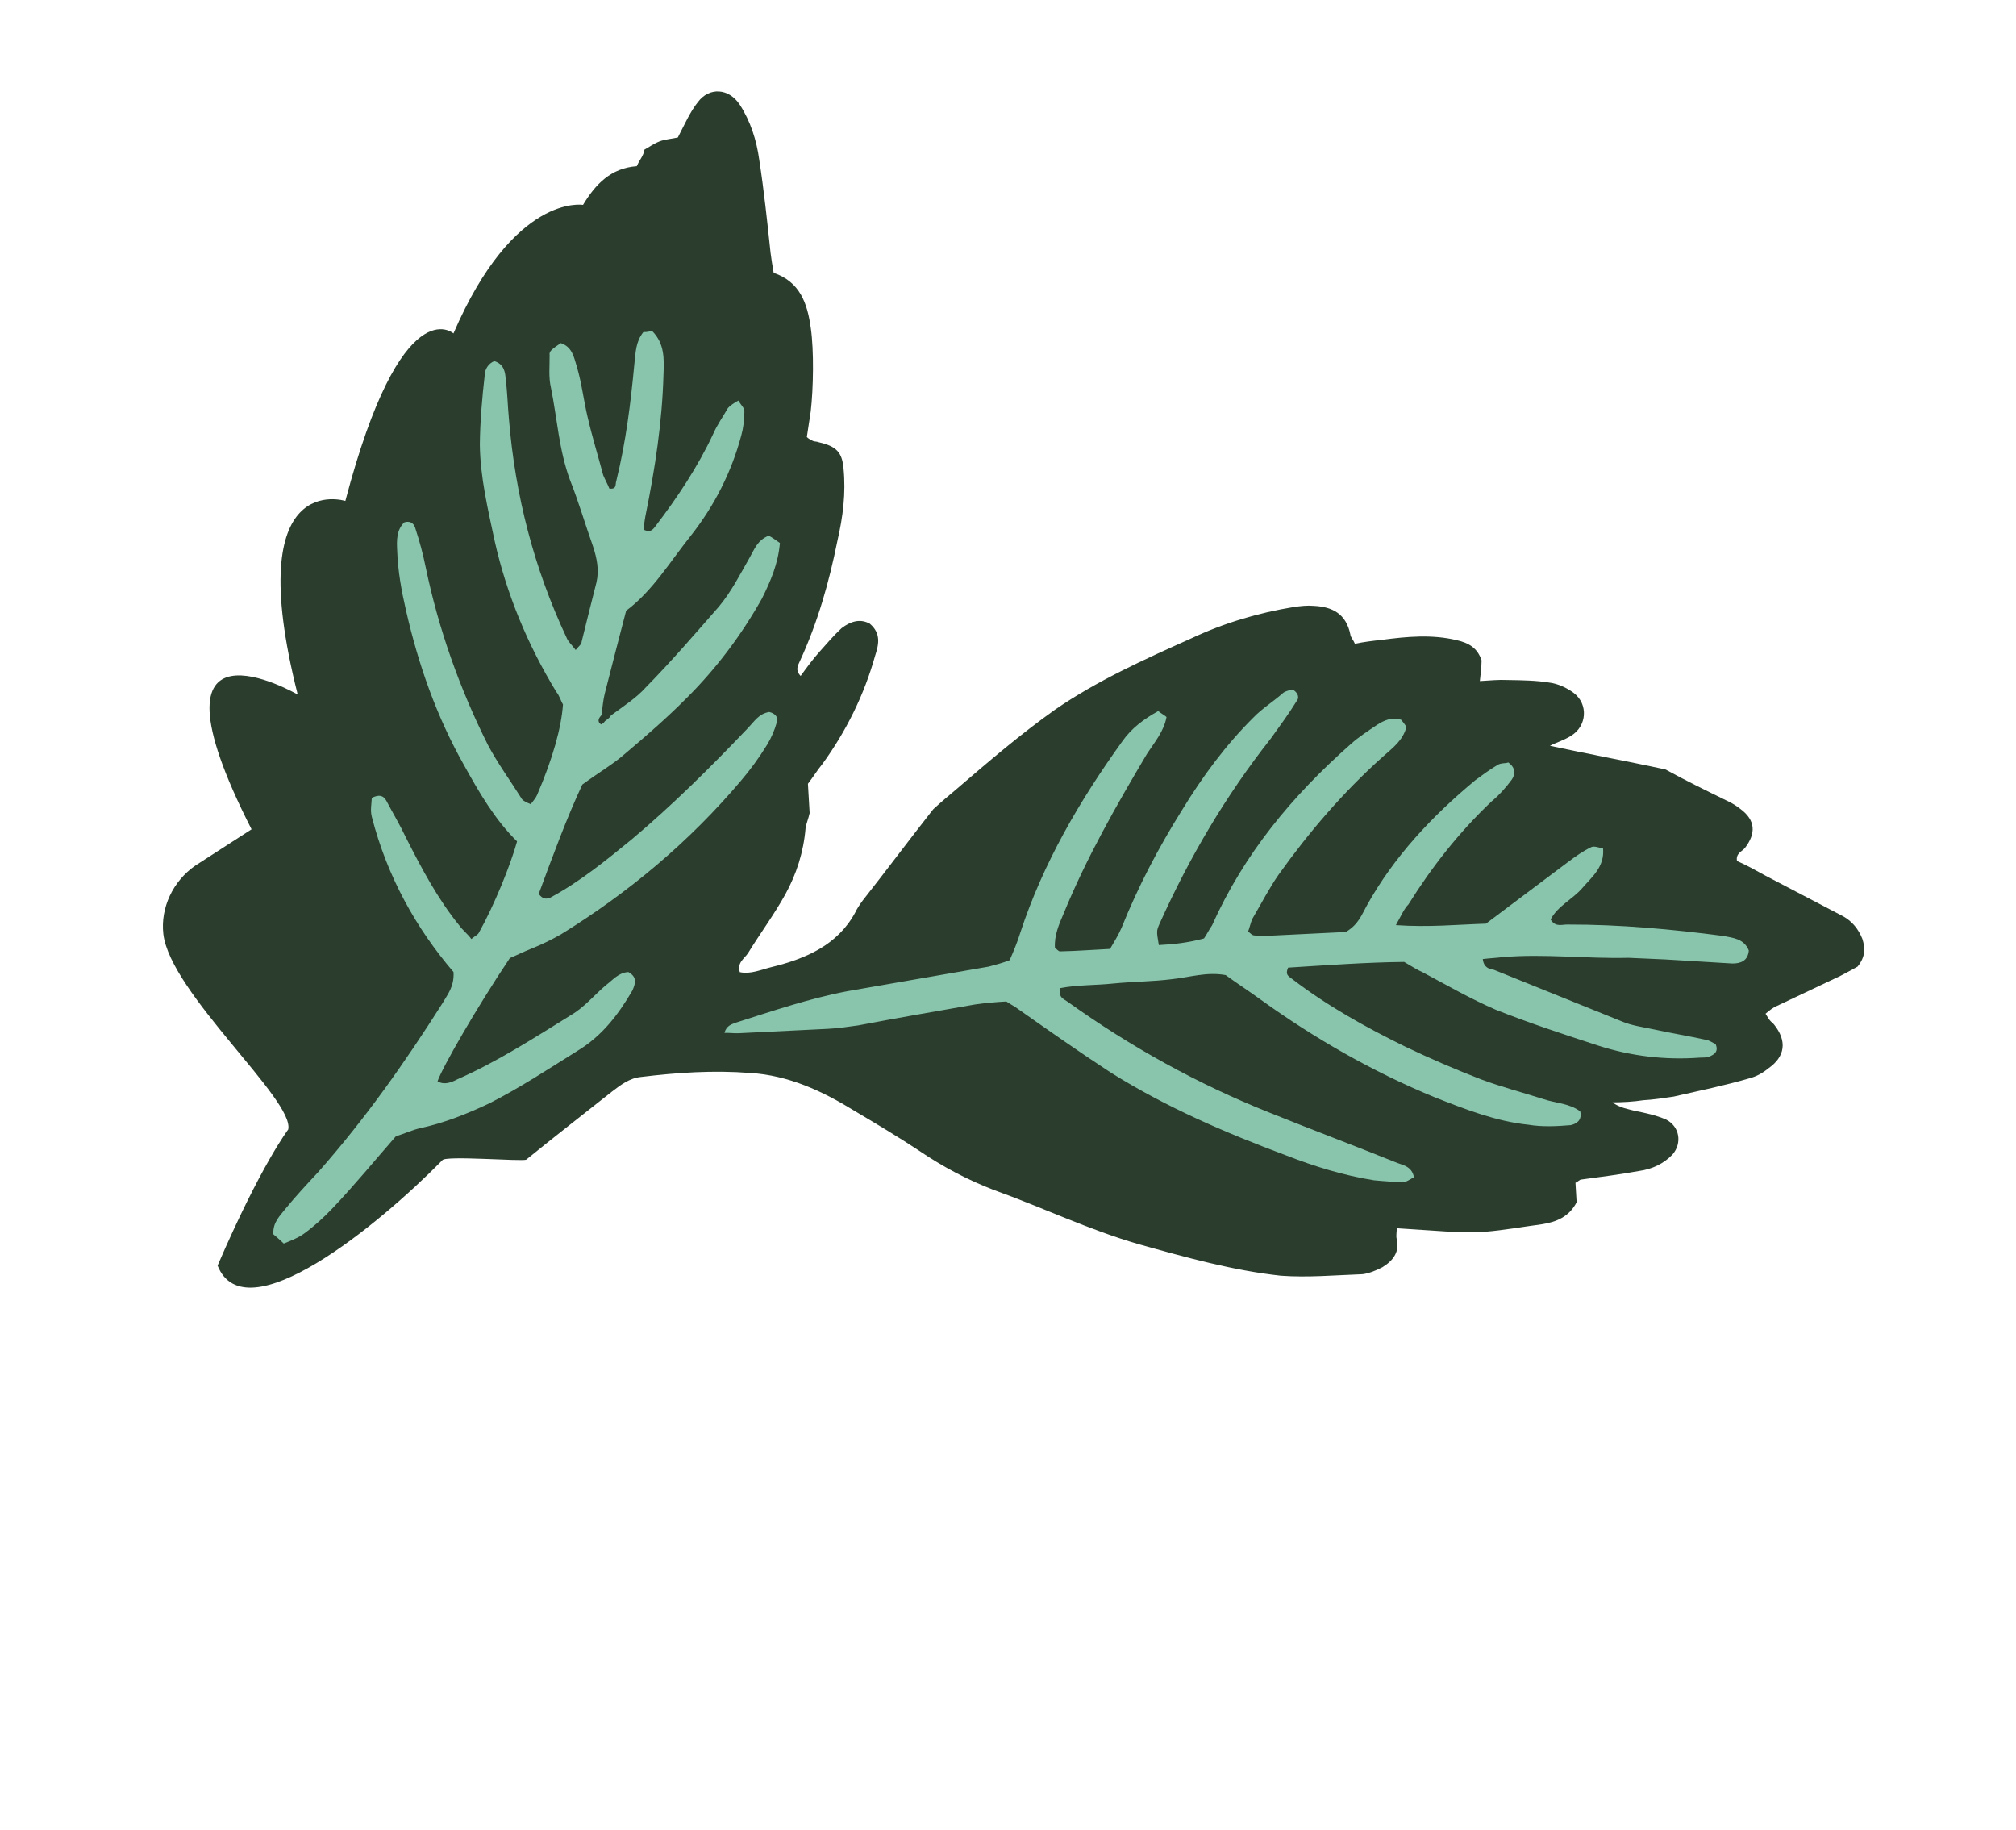
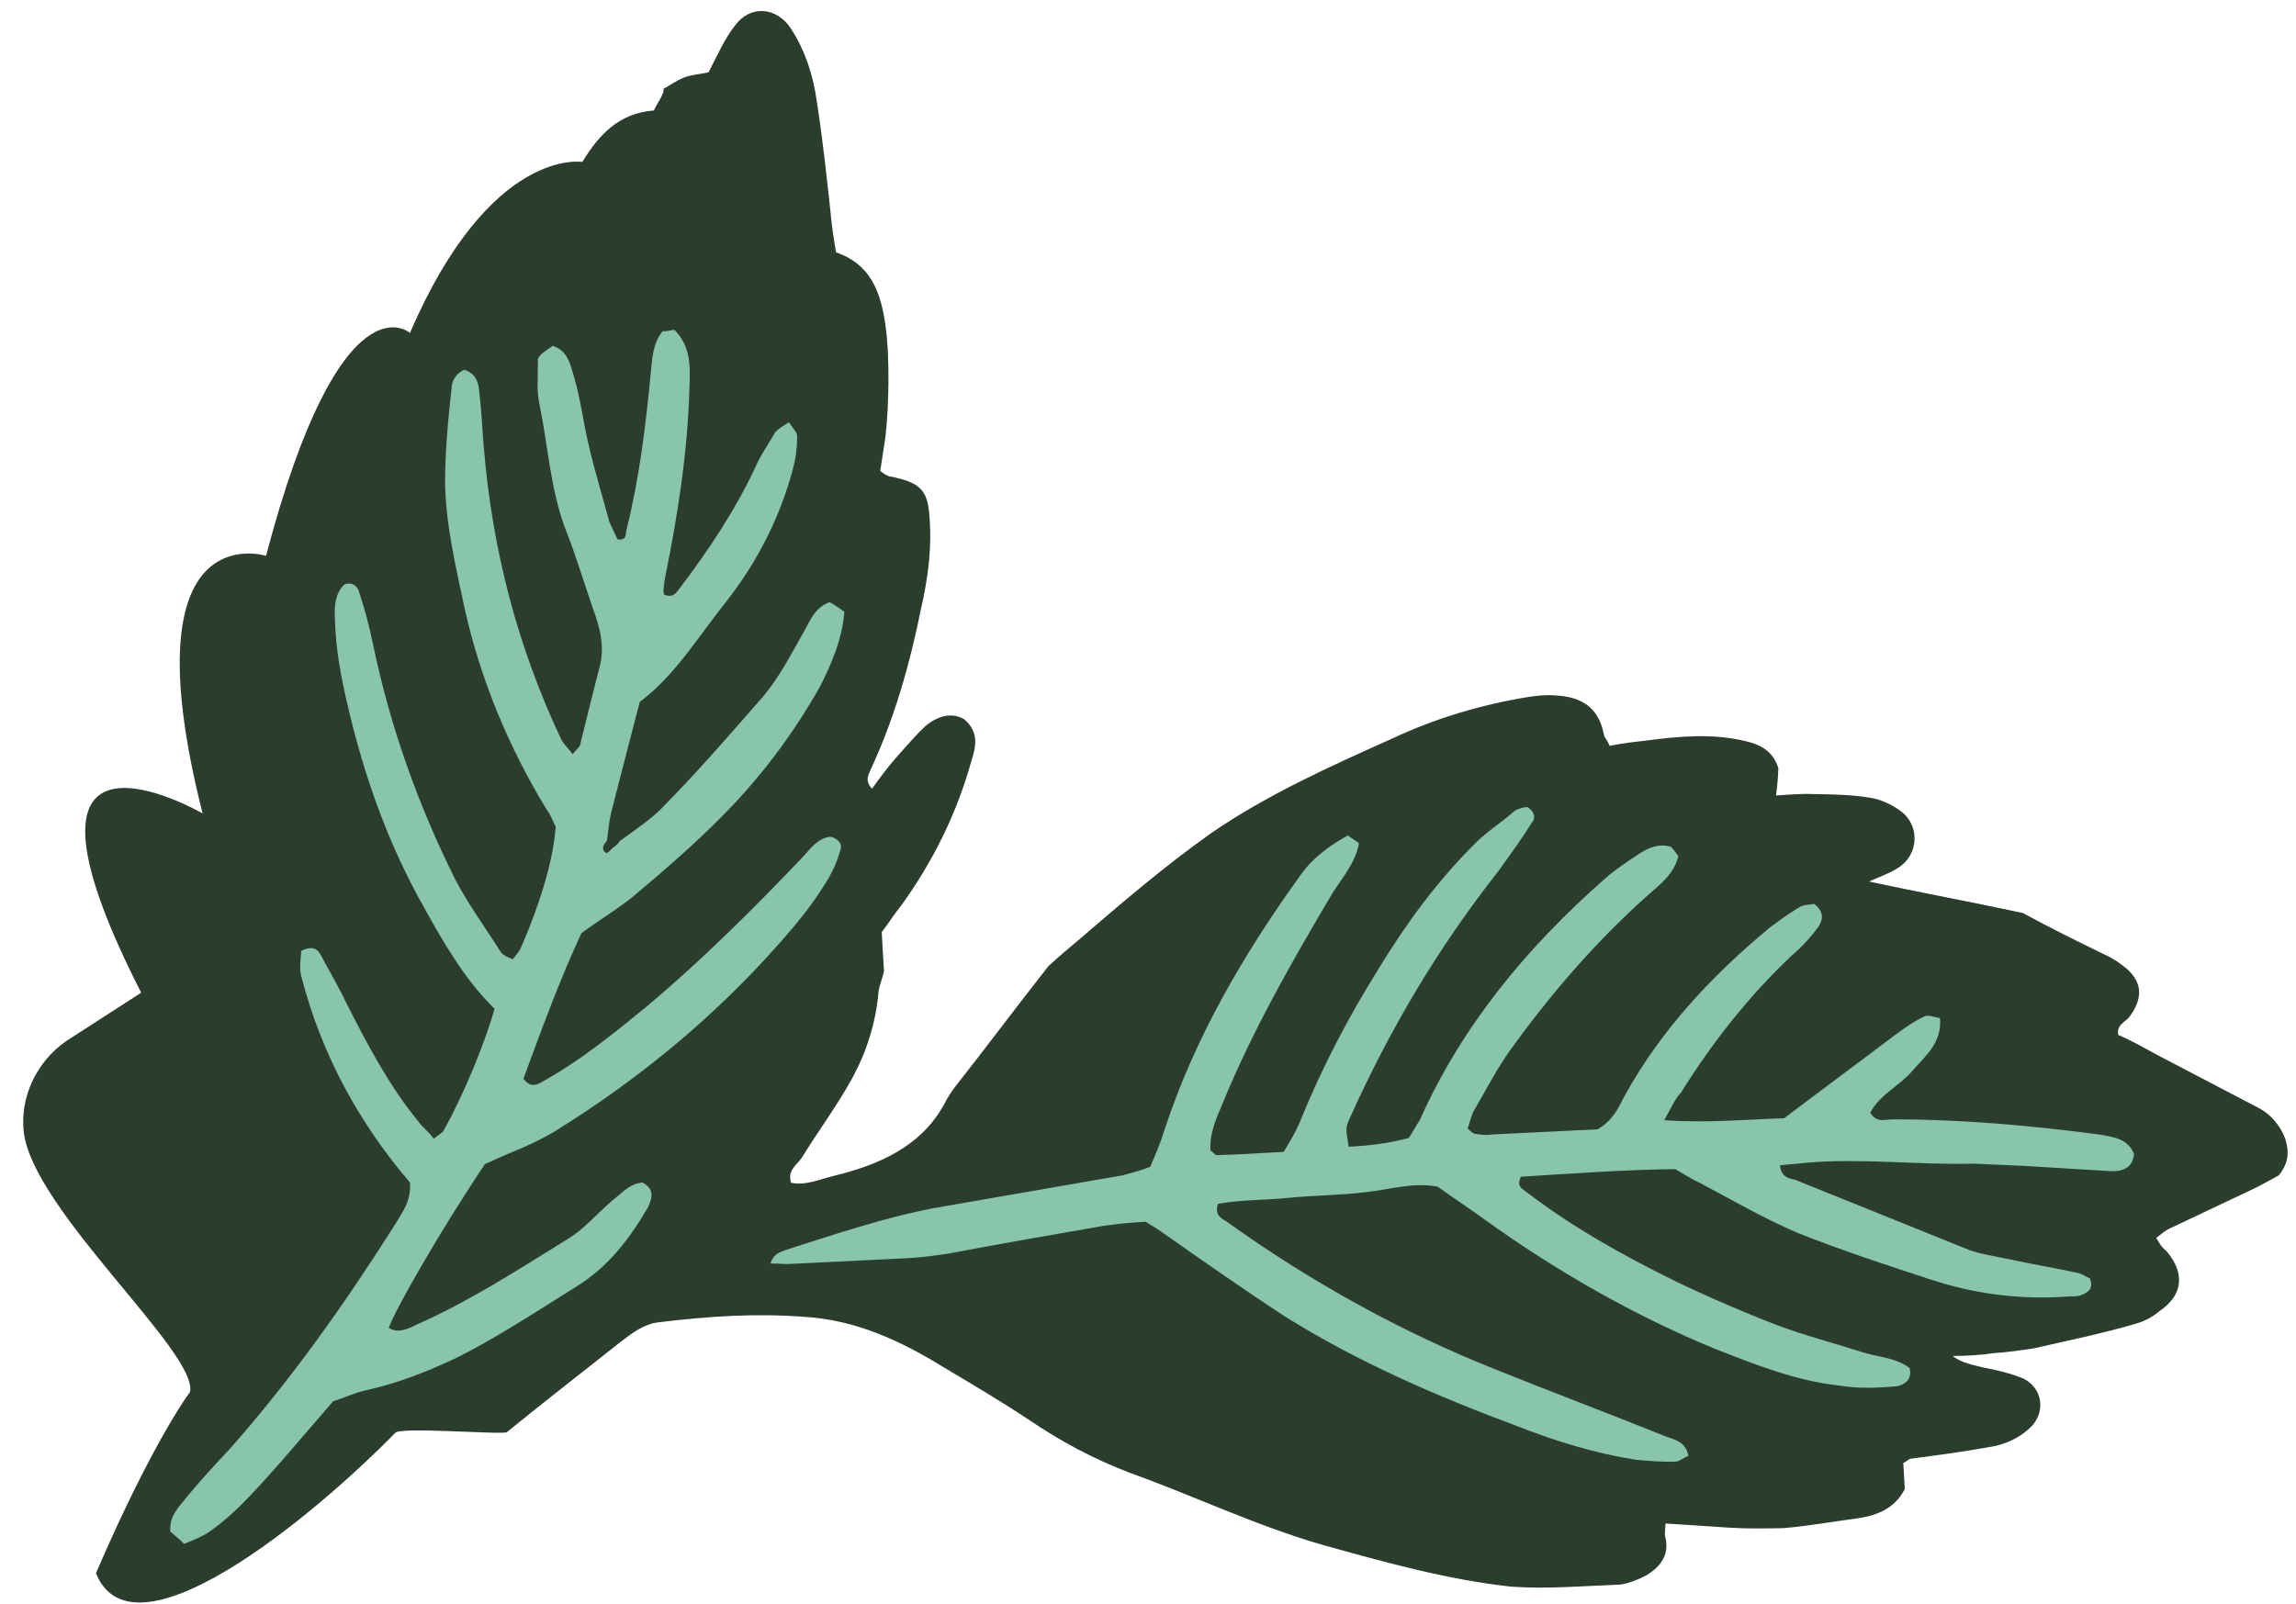
- <svg xmlns="http://www.w3.org/2000/svg" width="97" height="88" viewBox="0 0 97 88" fill="none">
-   <path d="M9.392 41.646C8.325 42.387 7.714 43.669 7.859 44.934C8.19 47.767 14.188 52.93 13.868 54.337C13.868 54.337 12.551 56.059 10.469 60.885C11.797 64.205 18.203 58.955 21.282 55.819C21.386 55.577 25.163 55.89 25.322 55.787C26.653 54.701 28.033 53.636 29.433 52.523C29.863 52.194 30.293 51.864 30.834 51.811C32.594 51.597 34.313 51.48 36.093 51.618C37.944 51.73 39.572 52.489 41.116 53.442C42.169 54.068 43.222 54.694 44.206 55.347C45.363 56.132 46.533 56.752 47.815 57.247C50.157 58.086 52.394 59.166 54.799 59.859C57.057 60.49 59.316 61.121 61.623 61.372C62.905 61.467 64.222 61.349 65.566 61.299C65.871 61.259 66.218 61.122 66.516 60.964C67.064 60.628 67.369 60.187 67.189 59.537C67.182 59.42 67.196 59.254 67.21 59.089C67.993 59.14 68.776 59.192 69.559 59.243C70.176 59.28 70.813 59.269 71.451 59.258C72.345 59.186 73.281 59.017 74.195 58.896C74.874 58.789 75.498 58.543 75.859 57.84L75.804 56.9C75.943 56.846 75.984 56.749 76.102 56.743C77.017 56.622 77.932 56.502 78.868 56.333C79.477 56.252 80.053 55.985 80.476 55.538C80.94 54.995 80.823 54.2 80.165 53.859C79.68 53.65 79.153 53.537 78.675 53.445C78.315 53.347 77.934 53.297 77.588 53.033C78.107 53.028 78.578 53.003 79.07 52.929C79.542 52.903 80.034 52.829 80.526 52.755C81.739 52.477 83 52.22 84.185 51.872C84.511 51.784 84.809 51.626 85.079 51.4C85.897 50.837 85.995 50.077 85.358 49.287C85.282 49.197 85.233 49.176 85.157 49.086C85.081 48.996 85.053 48.927 84.949 48.768C85.13 48.616 85.31 48.465 85.518 48.383C86.53 47.904 87.542 47.425 88.554 46.945C88.852 46.788 89.15 46.63 89.379 46.5C89.753 46.032 89.754 45.631 89.608 45.168C89.415 44.684 89.11 44.323 88.694 44.087C87.427 43.425 86.207 42.785 84.939 42.123C84.475 41.866 84.011 41.609 83.575 41.42C83.506 41.047 83.832 40.959 83.963 40.787C84.49 40.098 84.477 39.463 83.736 38.914C83.562 38.782 83.341 38.629 83.098 38.525C82.101 38.037 81.103 37.549 80.126 37.014C78.283 36.619 76.419 36.273 74.576 35.879C74.875 35.721 75.27 35.605 75.588 35.399C76.365 34.933 76.421 33.87 75.728 33.342C75.382 33.078 74.946 32.89 74.564 32.84C73.92 32.733 73.234 32.724 72.548 32.714C72.098 32.691 71.675 32.738 71.204 32.764C71.252 32.384 71.28 32.053 71.287 31.77C71.087 31.168 70.671 30.931 70.096 30.798C68.897 30.51 67.698 30.622 66.479 30.783C66.056 30.829 65.633 30.876 65.19 30.971C65.107 30.763 64.982 30.652 64.975 30.535C64.775 29.533 64.117 29.191 63.216 29.146C62.883 29.117 62.578 29.157 62.273 29.198C60.541 29.48 58.891 29.971 57.304 30.717C55.093 31.709 52.812 32.729 50.767 34.137C49.11 35.311 47.557 36.644 46.004 37.978C45.644 38.28 45.283 38.582 44.902 38.933C43.758 40.386 42.662 41.859 41.517 43.312C41.386 43.484 41.212 43.752 41.15 43.897C40.297 45.475 38.751 46.125 37.143 46.519C36.63 46.641 36.124 46.881 35.597 46.768C35.452 46.305 35.819 46.12 35.993 45.851C36.576 44.9 37.255 43.992 37.789 43.02C38.324 42.048 38.664 40.993 38.761 39.833C38.796 39.619 38.9 39.378 38.956 39.116L38.874 37.706C39.137 37.362 39.331 37.045 39.574 36.749C40.712 35.179 41.579 33.436 42.107 31.545C42.287 30.994 42.398 30.469 41.851 30.004C41.387 29.747 40.923 29.89 40.493 30.22C40.111 30.57 39.758 30.99 39.425 31.362C39.092 31.733 38.808 32.126 38.523 32.518C38.246 32.227 38.399 32.007 38.482 31.814C39.343 29.952 39.891 28.014 40.294 26.013C40.558 24.867 40.705 23.728 40.587 22.533C40.519 21.759 40.242 21.468 39.403 21.278C39.306 21.236 39.188 21.243 39.14 21.222C39.043 21.18 38.946 21.138 38.821 21.027C38.891 20.599 38.94 20.22 39.009 19.792C39.135 18.701 39.17 16.885 39.012 15.786C38.846 14.57 38.479 13.553 37.225 13.126C37.156 12.753 37.115 12.449 37.074 12.145C36.915 10.646 36.757 9.146 36.529 7.674C36.405 6.762 36.114 5.835 35.595 5.039C35.076 4.243 34.126 4.177 33.578 4.913C33.204 5.381 32.954 5.96 32.614 6.615C32.358 6.676 32.004 6.696 31.727 6.805C31.45 6.914 31.2 7.093 30.971 7.223L30.992 7.175C30.999 7.292 30.978 7.34 30.937 7.437C30.853 7.63 30.742 7.754 30.638 7.995C29.391 8.087 28.656 8.857 28.052 9.856C28.052 9.856 24.733 9.283 21.819 16.039C21.819 16.039 19.326 13.819 16.617 24.099C16.617 24.099 11.559 22.489 14.324 33.413C14.324 33.413 6.497 28.891 12.103 39.896L9.392 41.646Z" fill="#2B3D2D" />
-   <path d="M67.163 44.506C68.744 44.617 70.141 44.478 71.498 44.435C72.794 43.453 74.159 42.444 75.456 41.462C75.797 41.209 76.138 40.957 76.578 40.747C76.718 40.693 76.914 40.778 77.131 40.814C77.212 41.705 76.598 42.183 76.132 42.724C75.666 43.265 74.948 43.583 74.608 44.235C74.847 44.624 75.147 44.468 75.434 44.478C77.937 44.473 80.455 44.703 82.932 45.029C83.414 45.123 83.918 45.169 84.144 45.724C84.105 46.22 83.755 46.355 83.35 46.351C82.273 46.286 81.196 46.221 80.119 46.156C79.546 46.137 78.923 46.097 78.35 46.078C76.35 46.129 74.308 45.875 72.316 46.044C72.008 46.082 71.652 46.1 71.344 46.138C71.395 46.56 71.661 46.617 71.878 46.654C73.958 47.494 75.99 48.313 78.021 49.132C78.511 49.344 79.064 49.411 79.596 49.526C80.394 49.699 81.261 49.845 82.059 50.018C82.227 50.033 82.402 50.166 82.549 50.23C82.691 50.576 82.51 50.726 82.23 50.834C82.091 50.888 81.923 50.873 81.804 50.879C80.12 51.008 78.462 50.807 76.879 50.295C75.248 49.763 73.617 49.23 71.978 48.58C70.752 48.052 69.588 47.378 68.453 46.774C68.207 46.669 67.934 46.494 67.562 46.276C65.752 46.294 63.83 46.435 61.977 46.55C61.832 46.887 61.979 46.95 62.155 47.083C63.859 48.389 65.689 49.407 67.609 50.349C68.814 50.926 70.04 51.455 71.286 51.935C72.239 52.289 73.233 52.547 74.255 52.873C74.864 53.079 75.507 53.071 76.034 53.469C76.133 53.912 75.834 54.068 75.575 54.128C74.911 54.184 74.198 54.219 73.547 54.109C71.987 53.95 70.496 53.364 69.004 52.777C66.041 51.556 63.244 49.95 60.67 48.098C60.095 47.678 59.548 47.328 58.973 46.909C58.056 46.742 57.239 47.017 56.386 47.106C55.464 47.222 54.534 47.22 53.563 47.315C52.71 47.404 51.85 47.375 51.026 47.533C50.888 47.988 51.203 48.066 51.378 48.199C54.401 50.36 57.64 52.156 61.065 53.519C63.096 54.339 65.099 55.088 67.13 55.907C67.473 56.056 67.928 56.08 68.035 56.641C67.896 56.694 67.715 56.845 67.596 56.85C67.12 56.874 66.617 56.828 66.113 56.782C64.644 56.547 63.258 56.121 61.864 55.577C58.958 54.494 56.113 53.267 53.456 51.607C51.913 50.599 50.441 49.564 48.968 48.529C48.792 48.397 48.645 48.333 48.421 48.179C47.946 48.203 47.4 48.253 46.904 48.324C45.018 48.652 43.132 48.98 41.294 49.329C40.798 49.4 40.302 49.472 39.827 49.495C38.401 49.565 36.975 49.635 35.549 49.705C35.311 49.716 35.094 49.68 34.857 49.691C34.953 49.333 35.212 49.273 35.421 49.193C37.173 48.636 38.947 48.031 40.784 47.682C43.047 47.288 45.311 46.895 47.574 46.501C47.903 46.414 48.231 46.328 48.58 46.193C48.767 45.76 48.953 45.327 49.091 44.872C50.188 41.521 51.95 38.514 53.986 35.682C54.445 35.024 55.037 34.594 55.728 34.207C55.854 34.319 56.001 34.382 56.127 34.494C56.005 35.183 55.539 35.724 55.191 36.259C53.706 38.758 52.27 41.278 51.178 43.946C50.949 44.475 50.721 45.005 50.758 45.592C50.885 45.703 50.962 45.794 51.032 45.767C51.794 45.753 52.577 45.691 53.409 45.65C53.624 45.286 53.818 44.971 53.963 44.634C54.766 42.639 55.743 40.778 56.868 38.98C57.86 37.353 58.979 35.838 60.302 34.525C60.726 34.08 61.277 33.747 61.751 33.323C61.911 33.221 62.099 33.189 62.218 33.183C62.492 33.358 62.507 33.593 62.395 33.716C62.007 34.347 61.59 34.909 61.152 35.52C58.969 38.288 57.227 41.247 55.787 44.45C55.642 44.787 55.642 44.787 55.757 45.465C56.47 45.43 57.204 45.347 57.93 45.146C58.083 44.927 58.166 44.734 58.319 44.515C59.862 41.071 62.164 38.297 64.985 35.803C65.368 35.455 65.849 35.148 66.26 34.869C66.581 34.665 66.951 34.482 67.413 34.624C67.49 34.715 67.567 34.805 67.673 34.965C67.501 35.633 66.999 35.987 66.526 36.411C64.632 38.105 62.99 40.023 61.524 42.073C61.065 42.731 60.684 43.48 60.254 44.208C60.171 44.401 60.116 44.662 60.054 44.807C60.18 44.918 60.258 45.009 60.376 45.003C60.593 45.039 60.761 45.055 60.95 45.022C62.257 44.958 63.564 44.894 64.752 44.836C65.373 44.476 65.532 43.973 65.767 43.561C67.071 41.213 68.901 39.262 70.984 37.535C71.326 37.283 71.667 37.031 72.058 36.799C72.218 36.697 72.435 36.734 72.575 36.68C72.925 36.945 72.92 37.228 72.746 37.496C72.461 37.887 72.127 38.256 71.765 38.557C70.192 40.047 68.891 41.712 67.767 43.51C67.565 43.709 67.42 44.046 67.163 44.506Z" fill="#89C5AC" />
-   <path d="M29.393 34.421C29.985 33.985 30.625 33.57 31.07 33.071C32.303 31.817 33.459 30.473 34.594 29.177C35.193 28.456 35.597 27.652 36.072 26.82C36.288 26.452 36.428 25.994 36.984 25.773C37.13 25.836 37.303 25.969 37.525 26.122C37.439 27.122 37.083 27.947 36.658 28.8C35.667 30.562 34.455 32.17 33.042 33.576C32.123 34.504 31.107 35.39 30.112 36.228C29.548 36.734 28.859 37.128 28.018 37.744C27.278 39.325 26.6 41.164 25.922 43.002C26.102 43.253 26.269 43.267 26.477 43.184C27.903 42.417 29.148 41.399 30.394 40.382C32.385 38.706 34.201 36.898 35.991 35.021C36.304 34.695 36.52 34.328 37.014 34.252C37.277 34.309 37.478 34.511 37.374 34.753C37.276 35.114 37.108 35.503 36.913 35.822C36.522 36.459 36.104 37.028 35.638 37.575C33.172 40.486 30.277 42.923 26.98 44.956C26.521 45.219 26.014 45.461 25.527 45.654C25.18 45.792 24.811 45.978 24.533 46.089C22.916 48.501 21.277 51.365 21.053 52.017C21.373 52.213 21.72 52.075 22.019 51.916C23.938 51.073 25.698 49.932 27.507 48.812C28.126 48.445 28.613 47.849 29.156 47.392C29.497 47.136 29.762 46.789 30.234 46.763C30.699 47.021 30.552 47.361 30.427 47.652C29.757 48.803 28.963 49.843 27.794 50.548C26.375 51.434 25.005 52.34 23.531 53.086C22.446 53.597 21.403 54.011 20.257 54.265C19.812 54.361 19.443 54.548 19.047 54.665C18.023 55.836 17.048 57.028 15.997 58.13C15.572 58.58 15.099 59.009 14.598 59.369C14.348 59.549 14 59.687 13.652 59.825C13.451 59.623 13.278 59.491 13.153 59.379C13.12 58.789 13.482 58.484 13.747 58.138C14.234 57.542 14.77 56.967 15.306 56.392C17.556 53.849 19.486 51.111 21.291 48.261C21.528 47.845 21.863 47.471 21.822 46.763C20.021 44.661 18.624 42.157 17.894 39.309C17.804 38.982 17.881 38.67 17.889 38.385C18.257 38.198 18.452 38.282 18.583 38.512C18.901 39.11 19.268 39.729 19.538 40.306C20.285 41.78 21.08 43.275 22.098 44.52C22.278 44.771 22.5 44.924 22.68 45.175C22.861 45.022 23 44.967 23.042 44.87C23.795 43.525 24.564 41.61 24.879 40.479C23.825 39.448 23.064 38.141 22.352 36.855C21.009 34.49 20.133 31.981 19.534 29.362C19.314 28.403 19.143 27.465 19.11 26.472C19.084 26 19.078 25.479 19.46 25.125C19.787 25.036 19.94 25.217 20.002 25.474C20.202 26.079 20.353 26.662 20.484 27.295C21.102 30.268 22.117 33.125 23.479 35.843C23.956 36.74 24.573 37.582 25.119 38.452C25.196 38.542 25.341 38.605 25.536 38.689C25.668 38.516 25.779 38.391 25.842 38.245C26.596 36.497 27.01 35.005 27.088 33.887C26.985 33.727 26.923 33.47 26.77 33.289C25.386 31.022 24.371 28.568 23.8 26.018C23.477 24.497 23.105 22.954 23.088 21.392C23.097 20.301 23.197 19.135 23.324 18.038C23.332 17.753 23.506 17.483 23.784 17.373C24.242 17.513 24.311 17.888 24.331 18.242C24.413 18.853 24.426 19.492 24.487 20.152C24.791 23.854 25.7 27.356 27.262 30.68C27.345 30.888 27.519 31.02 27.699 31.271C27.831 31.098 27.991 30.994 27.984 30.876C28.216 29.939 28.447 29.002 28.699 28.017C28.832 27.441 28.73 26.878 28.529 26.273C28.164 25.251 27.84 24.133 27.425 23.09C26.893 21.651 26.807 20.116 26.511 18.664C26.387 18.15 26.451 17.602 26.445 17.081C26.411 16.893 26.571 16.789 26.981 16.506C27.537 16.688 27.612 17.181 27.757 17.646C27.991 18.439 28.087 19.286 28.272 20.057C28.492 21.016 28.782 21.948 29.023 22.858C29.106 23.066 29.238 23.296 29.32 23.504C29.702 23.554 29.592 23.276 29.655 23.13C30.117 21.256 30.344 19.396 30.522 17.515C30.585 16.966 30.58 16.445 30.956 15.974C31.122 15.988 31.262 15.933 31.38 15.926C31.983 16.532 31.953 17.268 31.924 18.004C31.863 20.282 31.518 22.552 31.054 24.828C31.019 25.043 30.963 25.307 30.997 25.495C31.288 25.62 31.4 25.496 31.532 25.322C32.591 23.936 33.574 22.459 34.314 20.878C34.502 20.441 34.788 20.046 35.025 19.63C35.136 19.505 35.296 19.401 35.526 19.27C35.657 19.5 35.831 19.632 35.816 19.799C35.816 20.201 35.766 20.583 35.668 20.944C35.199 22.7 34.389 24.309 33.24 25.771C32.244 27.012 31.4 28.433 30.127 29.381C29.777 30.727 29.426 32.074 29.097 33.371C29.02 33.684 28.991 34.017 28.942 34.399C28.831 34.524 28.698 34.697 28.92 34.85C28.99 34.823 29.08 34.746 29.101 34.698C29.352 34.518 29.372 34.469 29.393 34.421Z" fill="#89C5AC" />
+ <svg xmlns="http://www.w3.org/2000/svg" width="83" height="58" viewBox="0 0 83 58" fill="none">
+   <path d="M2.392 37.646C1.325 38.387 0.714 39.669 0.859 40.934C1.19 43.767 7.188 48.93 6.868 50.337C6.868 50.337 5.551 52.059 3.469 56.885C4.797 60.205 11.204 54.955 14.282 51.819C14.386 51.577 18.163 51.89 18.322 51.787C19.653 50.701 21.033 49.636 22.433 48.523C22.863 48.194 23.293 47.864 23.834 47.811C25.594 47.597 27.313 47.48 29.093 47.618C30.944 47.73 32.572 48.489 34.116 49.442C35.169 50.068 36.222 50.694 37.206 51.347C38.363 52.132 39.533 52.752 40.815 53.247C43.157 54.086 45.394 55.166 47.799 55.859C50.057 56.49 52.316 57.121 54.623 57.372C55.905 57.467 57.222 57.349 58.566 57.299C58.871 57.259 59.218 57.122 59.516 56.964C60.064 56.628 60.369 56.187 60.189 55.537C60.182 55.42 60.196 55.254 60.21 55.089C60.993 55.14 61.776 55.192 62.559 55.243C63.176 55.28 63.813 55.269 64.451 55.258C65.345 55.186 66.281 55.017 67.195 54.896C67.874 54.789 68.498 54.543 68.859 53.84L68.804 52.9C68.943 52.846 68.984 52.749 69.102 52.743C70.017 52.622 70.932 52.502 71.868 52.333C72.477 52.252 73.053 51.985 73.476 51.538C73.94 50.995 73.823 50.2 73.165 49.859C72.68 49.65 72.153 49.537 71.675 49.445C71.315 49.347 70.934 49.297 70.588 49.033C71.107 49.028 71.578 49.003 72.07 48.929C72.542 48.903 73.034 48.829 73.526 48.755C74.739 48.477 76 48.22 77.185 47.872C77.511 47.784 77.809 47.626 78.079 47.4C78.897 46.837 78.995 46.077 78.358 45.287C78.282 45.197 78.233 45.176 78.157 45.086C78.081 44.996 78.053 44.927 77.949 44.768C78.13 44.616 78.31 44.465 78.518 44.383C79.53 43.904 80.542 43.425 81.554 42.945C81.852 42.788 82.15 42.63 82.379 42.5C82.753 42.032 82.754 41.631 82.608 41.168C82.415 40.684 82.11 40.323 81.694 40.087C80.427 39.425 79.207 38.785 77.939 38.123C77.475 37.866 77.011 37.609 76.575 37.42C76.506 37.047 76.832 36.959 76.963 36.787C77.49 36.098 77.477 35.463 76.736 34.914C76.562 34.782 76.341 34.629 76.098 34.525C75.101 34.037 74.103 33.549 73.126 33.014C71.283 32.619 69.419 32.273 67.576 31.879C67.875 31.721 68.27 31.605 68.588 31.399C69.365 30.933 69.421 29.87 68.728 29.342C68.382 29.078 67.946 28.89 67.564 28.84C66.92 28.733 66.234 28.724 65.548 28.714C65.098 28.692 64.675 28.738 64.204 28.764C64.252 28.384 64.28 28.053 64.287 27.77C64.087 27.168 63.671 26.931 63.096 26.798C61.897 26.51 60.699 26.622 59.479 26.783C59.056 26.829 58.633 26.876 58.19 26.971C58.107 26.763 57.982 26.652 57.975 26.535C57.775 25.533 57.117 25.191 56.216 25.146C55.883 25.117 55.578 25.157 55.273 25.198C53.541 25.48 51.891 25.971 50.304 26.717C48.093 27.709 45.812 28.729 43.767 30.137C42.11 31.311 40.557 32.644 39.004 33.978C38.644 34.28 38.283 34.582 37.902 34.933C36.758 36.386 35.662 37.859 34.517 39.312C34.386 39.484 34.212 39.752 34.15 39.897C33.297 41.475 31.751 42.125 30.143 42.519C29.63 42.641 29.124 42.881 28.597 42.768C28.452 42.305 28.82 42.12 28.993 41.851C29.576 40.9 30.255 39.992 30.789 39.02C31.324 38.048 31.664 36.993 31.762 35.833C31.796 35.619 31.9 35.378 31.956 35.116L31.874 33.706C32.137 33.362 32.331 33.045 32.574 32.749C33.712 31.179 34.579 29.436 35.107 27.545C35.287 26.994 35.398 26.469 34.851 26.004C34.387 25.747 33.923 25.89 33.493 26.22C33.111 26.57 32.758 26.99 32.425 27.362C32.092 27.733 31.808 28.126 31.523 28.518C31.246 28.227 31.399 28.007 31.482 27.814C32.343 25.952 32.891 24.014 33.294 22.013C33.558 20.867 33.705 19.728 33.587 18.533C33.519 17.759 33.242 17.468 32.403 17.278C32.306 17.236 32.188 17.243 32.14 17.222C32.043 17.18 31.946 17.138 31.821 17.027C31.891 16.599 31.94 16.22 32.009 15.792C32.135 14.701 32.17 12.885 32.012 11.786C31.846 10.57 31.479 9.553 30.225 9.126C30.156 8.753 30.115 8.449 30.073 8.145C29.915 6.646 29.757 5.146 29.529 3.674C29.405 2.762 29.114 1.835 28.595 1.039C28.076 0.243 27.126 0.176 26.578 0.913C26.204 1.381 25.954 1.96 25.614 2.615C25.358 2.676 25.004 2.695 24.727 2.805C24.45 2.914 24.2 3.093 23.971 3.223L23.992 3.175C23.999 3.292 23.978 3.34 23.937 3.437C23.853 3.63 23.742 3.754 23.638 3.995C22.391 4.087 21.656 4.857 21.052 5.856C21.052 5.856 17.733 5.283 14.819 12.039C14.819 12.039 12.326 9.819 9.617 20.099C9.617 20.099 4.559 18.489 7.324 29.413C7.324 29.413 -0.503 24.891 5.103 35.896L2.392 37.646Z" fill="#2B3D2D" />
+   <path d="M60.163 40.506C61.743 40.617 63.141 40.478 64.497 40.435C65.793 39.453 67.159 38.444 68.455 37.462C68.797 37.209 69.138 36.957 69.578 36.747C69.717 36.693 69.913 36.778 70.13 36.814C70.211 37.705 69.598 38.183 69.132 38.724C68.666 39.265 67.947 39.583 67.608 40.235C67.847 40.624 68.147 40.468 68.434 40.477C70.937 40.473 73.455 40.703 75.931 41.029C76.414 41.123 76.918 41.169 77.144 41.723C77.104 42.22 76.755 42.355 76.35 42.351C75.273 42.286 74.196 42.221 73.119 42.156C72.545 42.137 71.923 42.097 71.349 42.078C69.35 42.129 67.307 41.875 65.315 42.043C65.008 42.082 64.651 42.099 64.344 42.138C64.395 42.56 64.661 42.617 64.878 42.654C66.958 43.494 68.989 44.313 71.02 45.132C71.511 45.344 72.063 45.411 72.595 45.526C73.393 45.699 74.261 45.845 75.058 46.018C75.226 46.033 75.402 46.166 75.549 46.23C75.69 46.576 75.509 46.726 75.23 46.834C75.09 46.888 74.922 46.873 74.804 46.879C73.119 47.008 71.461 46.807 69.879 46.295C68.248 45.763 66.616 45.23 64.977 44.58C63.751 44.051 62.588 43.378 61.452 42.774C61.207 42.669 60.934 42.493 60.562 42.276C58.751 42.294 56.829 42.435 54.977 42.55C54.832 42.886 54.979 42.95 55.154 43.083C56.859 44.389 58.688 45.406 60.608 46.349C61.813 46.926 63.039 47.455 64.286 47.935C65.238 48.289 66.232 48.547 67.255 48.873C67.864 49.079 68.507 49.071 69.033 49.469C69.133 49.912 68.833 50.068 68.575 50.128C67.911 50.184 67.198 50.219 66.547 50.109C64.987 49.95 63.495 49.364 62.003 48.777C59.041 47.556 56.244 45.95 53.669 44.098C53.094 43.678 52.547 43.328 51.972 42.909C51.056 42.742 50.239 43.017 49.386 43.106C48.464 43.222 47.534 43.22 46.562 43.315C45.71 43.404 44.85 43.375 44.025 43.533C43.888 43.988 44.203 44.066 44.378 44.199C47.401 46.359 50.639 48.156 54.064 49.519C56.096 50.338 58.098 51.088 60.13 51.907C60.473 52.056 60.928 52.08 61.035 52.64C60.895 52.694 60.714 52.844 60.595 52.85C60.12 52.874 59.616 52.828 59.113 52.782C57.644 52.547 56.257 52.121 54.864 51.576C51.957 50.494 49.113 49.267 46.456 47.607C44.913 46.599 43.44 45.564 41.967 44.529C41.792 44.397 41.645 44.333 41.42 44.179C40.945 44.202 40.4 44.253 39.904 44.324C38.018 44.652 36.131 44.98 34.294 45.329C33.798 45.4 33.302 45.472 32.827 45.495C31.401 45.565 29.975 45.635 28.549 45.704C28.311 45.716 28.094 45.68 27.856 45.691C27.953 45.333 28.211 45.273 28.421 45.193C30.173 44.636 31.946 44.031 33.783 43.681C36.047 43.288 38.31 42.895 40.574 42.501C40.902 42.414 41.23 42.328 41.579 42.193C41.766 41.76 41.953 41.327 42.091 40.872C43.188 37.521 44.95 34.514 46.986 31.682C47.444 31.024 48.037 30.594 48.727 30.207C48.854 30.319 49.001 30.382 49.127 30.494C49.004 31.183 48.538 31.724 48.191 32.259C46.706 34.758 45.27 37.278 44.177 39.946C43.949 40.475 43.721 41.005 43.758 41.592C43.884 41.703 43.962 41.794 44.032 41.767C44.794 41.753 45.576 41.691 46.408 41.65C46.623 41.286 46.818 40.971 46.963 40.634C47.765 38.639 48.743 36.778 49.867 34.98C50.86 33.353 51.979 31.838 53.301 30.525C53.726 30.08 54.277 29.747 54.75 29.323C54.91 29.221 55.099 29.189 55.218 29.183C55.491 29.358 55.506 29.593 55.395 29.716C55.006 30.347 54.589 30.909 54.152 31.52C51.969 34.288 50.227 37.247 48.787 40.45C48.642 40.787 48.642 40.787 48.757 41.465C49.469 41.43 50.203 41.347 50.929 41.146C51.082 40.927 51.165 40.734 51.318 40.515C52.862 37.071 55.164 34.297 57.984 31.803C58.367 31.454 58.848 31.148 59.26 30.869C59.58 30.665 59.95 30.482 60.412 30.624C60.489 30.715 60.567 30.805 60.672 30.965C60.501 31.633 59.999 31.987 59.525 32.411C57.631 34.105 55.99 36.023 54.523 38.073C54.065 38.731 53.684 39.48 53.254 40.208C53.17 40.4 53.116 40.662 53.053 40.807C53.18 40.918 53.257 41.009 53.376 41.003C53.593 41.039 53.761 41.055 53.949 41.022C55.257 40.958 56.564 40.894 57.752 40.836C58.373 40.475 58.531 39.973 58.767 39.561C60.071 37.212 61.901 35.262 63.984 33.535C64.325 33.283 64.667 33.03 65.057 32.799C65.218 32.697 65.435 32.734 65.574 32.68C65.925 32.945 65.919 33.228 65.746 33.496C65.461 33.887 65.127 34.256 64.765 34.557C63.191 36.047 61.891 37.712 60.767 39.51C60.565 39.709 60.419 40.045 60.163 40.506Z" fill="#89C5AC" />
+   <path d="M22.393 30.421C22.985 29.985 23.625 29.57 24.07 29.071C25.303 27.817 26.459 26.473 27.594 25.177C28.193 24.456 28.598 23.652 29.072 22.82C29.288 22.452 29.428 21.994 29.984 21.774C30.13 21.837 30.303 21.969 30.525 22.122C30.439 23.122 30.083 23.947 29.658 24.8C28.667 26.562 27.455 28.17 26.042 29.576C25.123 30.504 24.107 31.39 23.112 32.228C22.548 32.734 21.86 33.128 21.018 33.744C20.278 35.325 19.6 37.164 18.922 39.002C19.102 39.253 19.269 39.267 19.477 39.184C20.903 38.417 22.149 37.399 23.394 36.382C25.385 34.706 27.201 32.898 28.991 31.021C29.304 30.695 29.52 30.328 30.014 30.253C30.277 30.309 30.478 30.511 30.374 30.753C30.276 31.114 30.108 31.503 29.913 31.822C29.523 32.46 29.104 33.028 28.638 33.575C26.172 36.486 23.277 38.923 19.98 40.956C19.521 41.219 19.014 41.461 18.527 41.654C18.18 41.792 17.811 41.978 17.533 42.089C15.916 44.502 14.277 47.365 14.054 48.017C14.373 48.213 14.72 48.075 15.019 47.916C16.938 47.073 18.698 45.932 20.507 44.812C21.126 44.445 21.613 43.849 22.156 43.392C22.497 43.136 22.762 42.789 23.234 42.763C23.699 43.021 23.552 43.361 23.427 43.652C22.757 44.803 21.963 45.843 20.795 46.548C19.376 47.434 18.005 48.34 16.531 49.086C15.446 49.597 14.403 50.011 13.257 50.266C12.812 50.362 12.444 50.548 12.047 50.665C11.024 51.836 10.049 53.028 8.997 54.13C8.573 54.58 8.099 55.009 7.598 55.369C7.348 55.549 7 55.687 6.653 55.825C6.452 55.623 6.278 55.491 6.154 55.379C6.12 54.789 6.482 54.484 6.747 54.138C7.234 53.542 7.77 52.967 8.307 52.392C10.556 49.849 12.486 47.111 14.291 44.261C14.528 43.845 14.863 43.471 14.822 42.763C13.021 40.661 11.624 38.158 10.894 35.309C10.804 34.982 10.881 34.67 10.889 34.385C11.258 34.199 11.452 34.282 11.583 34.512C11.901 35.11 12.268 35.729 12.538 36.306C13.285 37.78 14.08 39.275 15.098 40.52C15.278 40.771 15.5 40.924 15.68 41.175C15.861 41.022 16 40.967 16.042 40.87C16.796 39.525 17.564 37.61 17.879 36.479C16.825 35.449 16.064 34.141 15.352 32.855C14.009 30.49 13.133 27.981 12.534 25.362C12.314 24.403 12.143 23.465 12.11 22.472C12.084 22 12.078 21.479 12.461 21.125C12.787 21.036 12.94 21.217 13.002 21.474C13.202 22.079 13.353 22.662 13.484 23.295C14.102 26.268 15.117 29.125 16.479 31.844C16.956 32.741 17.573 33.582 18.12 34.452C18.196 34.542 18.341 34.605 18.536 34.689C18.668 34.516 18.78 34.391 18.842 34.245C19.596 32.497 20.01 31.005 20.089 29.887C19.985 29.727 19.923 29.47 19.77 29.289C18.386 27.022 17.371 24.568 16.8 22.018C16.477 20.497 16.105 18.954 16.088 17.392C16.097 16.302 16.197 15.135 16.325 14.038C16.332 13.754 16.506 13.483 16.784 13.373C17.243 13.513 17.311 13.888 17.331 14.242C17.413 14.853 17.426 15.492 17.487 16.152C17.791 19.854 18.7 23.356 20.262 26.68C20.345 26.888 20.519 27.02 20.699 27.271C20.831 27.098 20.991 26.994 20.984 26.876C21.216 25.939 21.447 25.002 21.699 24.017C21.832 23.441 21.73 22.878 21.529 22.273C21.164 21.252 20.84 20.133 20.425 19.09C19.894 17.651 19.807 16.116 19.511 14.664C19.387 14.15 19.451 13.602 19.445 13.081C19.411 12.893 19.571 12.789 19.982 12.506C20.537 12.688 20.612 13.181 20.757 13.647C20.991 14.439 21.087 15.286 21.273 16.058C21.493 17.016 21.782 17.948 22.023 18.858C22.106 19.066 22.238 19.296 22.321 19.505C22.703 19.554 22.592 19.276 22.655 19.13C23.117 17.256 23.344 15.396 23.522 13.515C23.585 12.966 23.58 12.445 23.956 11.974C24.122 11.988 24.262 11.933 24.38 11.927C24.983 12.532 24.953 13.268 24.924 14.004C24.863 16.282 24.518 18.552 24.054 20.828C24.019 21.043 23.963 21.307 23.997 21.495C24.288 21.62 24.4 21.496 24.532 21.322C25.591 19.936 26.574 18.46 27.314 16.878C27.502 16.441 27.788 16.046 28.025 15.63C28.136 15.505 28.296 15.402 28.526 15.27C28.657 15.5 28.831 15.632 28.817 15.799C28.816 16.201 28.766 16.583 28.668 16.944C28.199 18.7 27.389 20.309 26.24 21.771C25.244 23.012 24.4 24.433 23.127 25.381C22.777 26.728 22.427 28.074 22.097 29.372C22.02 29.684 21.991 30.017 21.942 30.399C21.831 30.524 21.698 30.697 21.92 30.85C21.99 30.823 22.08 30.747 22.101 30.698C22.352 30.518 22.372 30.47 22.393 30.421Z" fill="#89C5AC" />
</svg>
